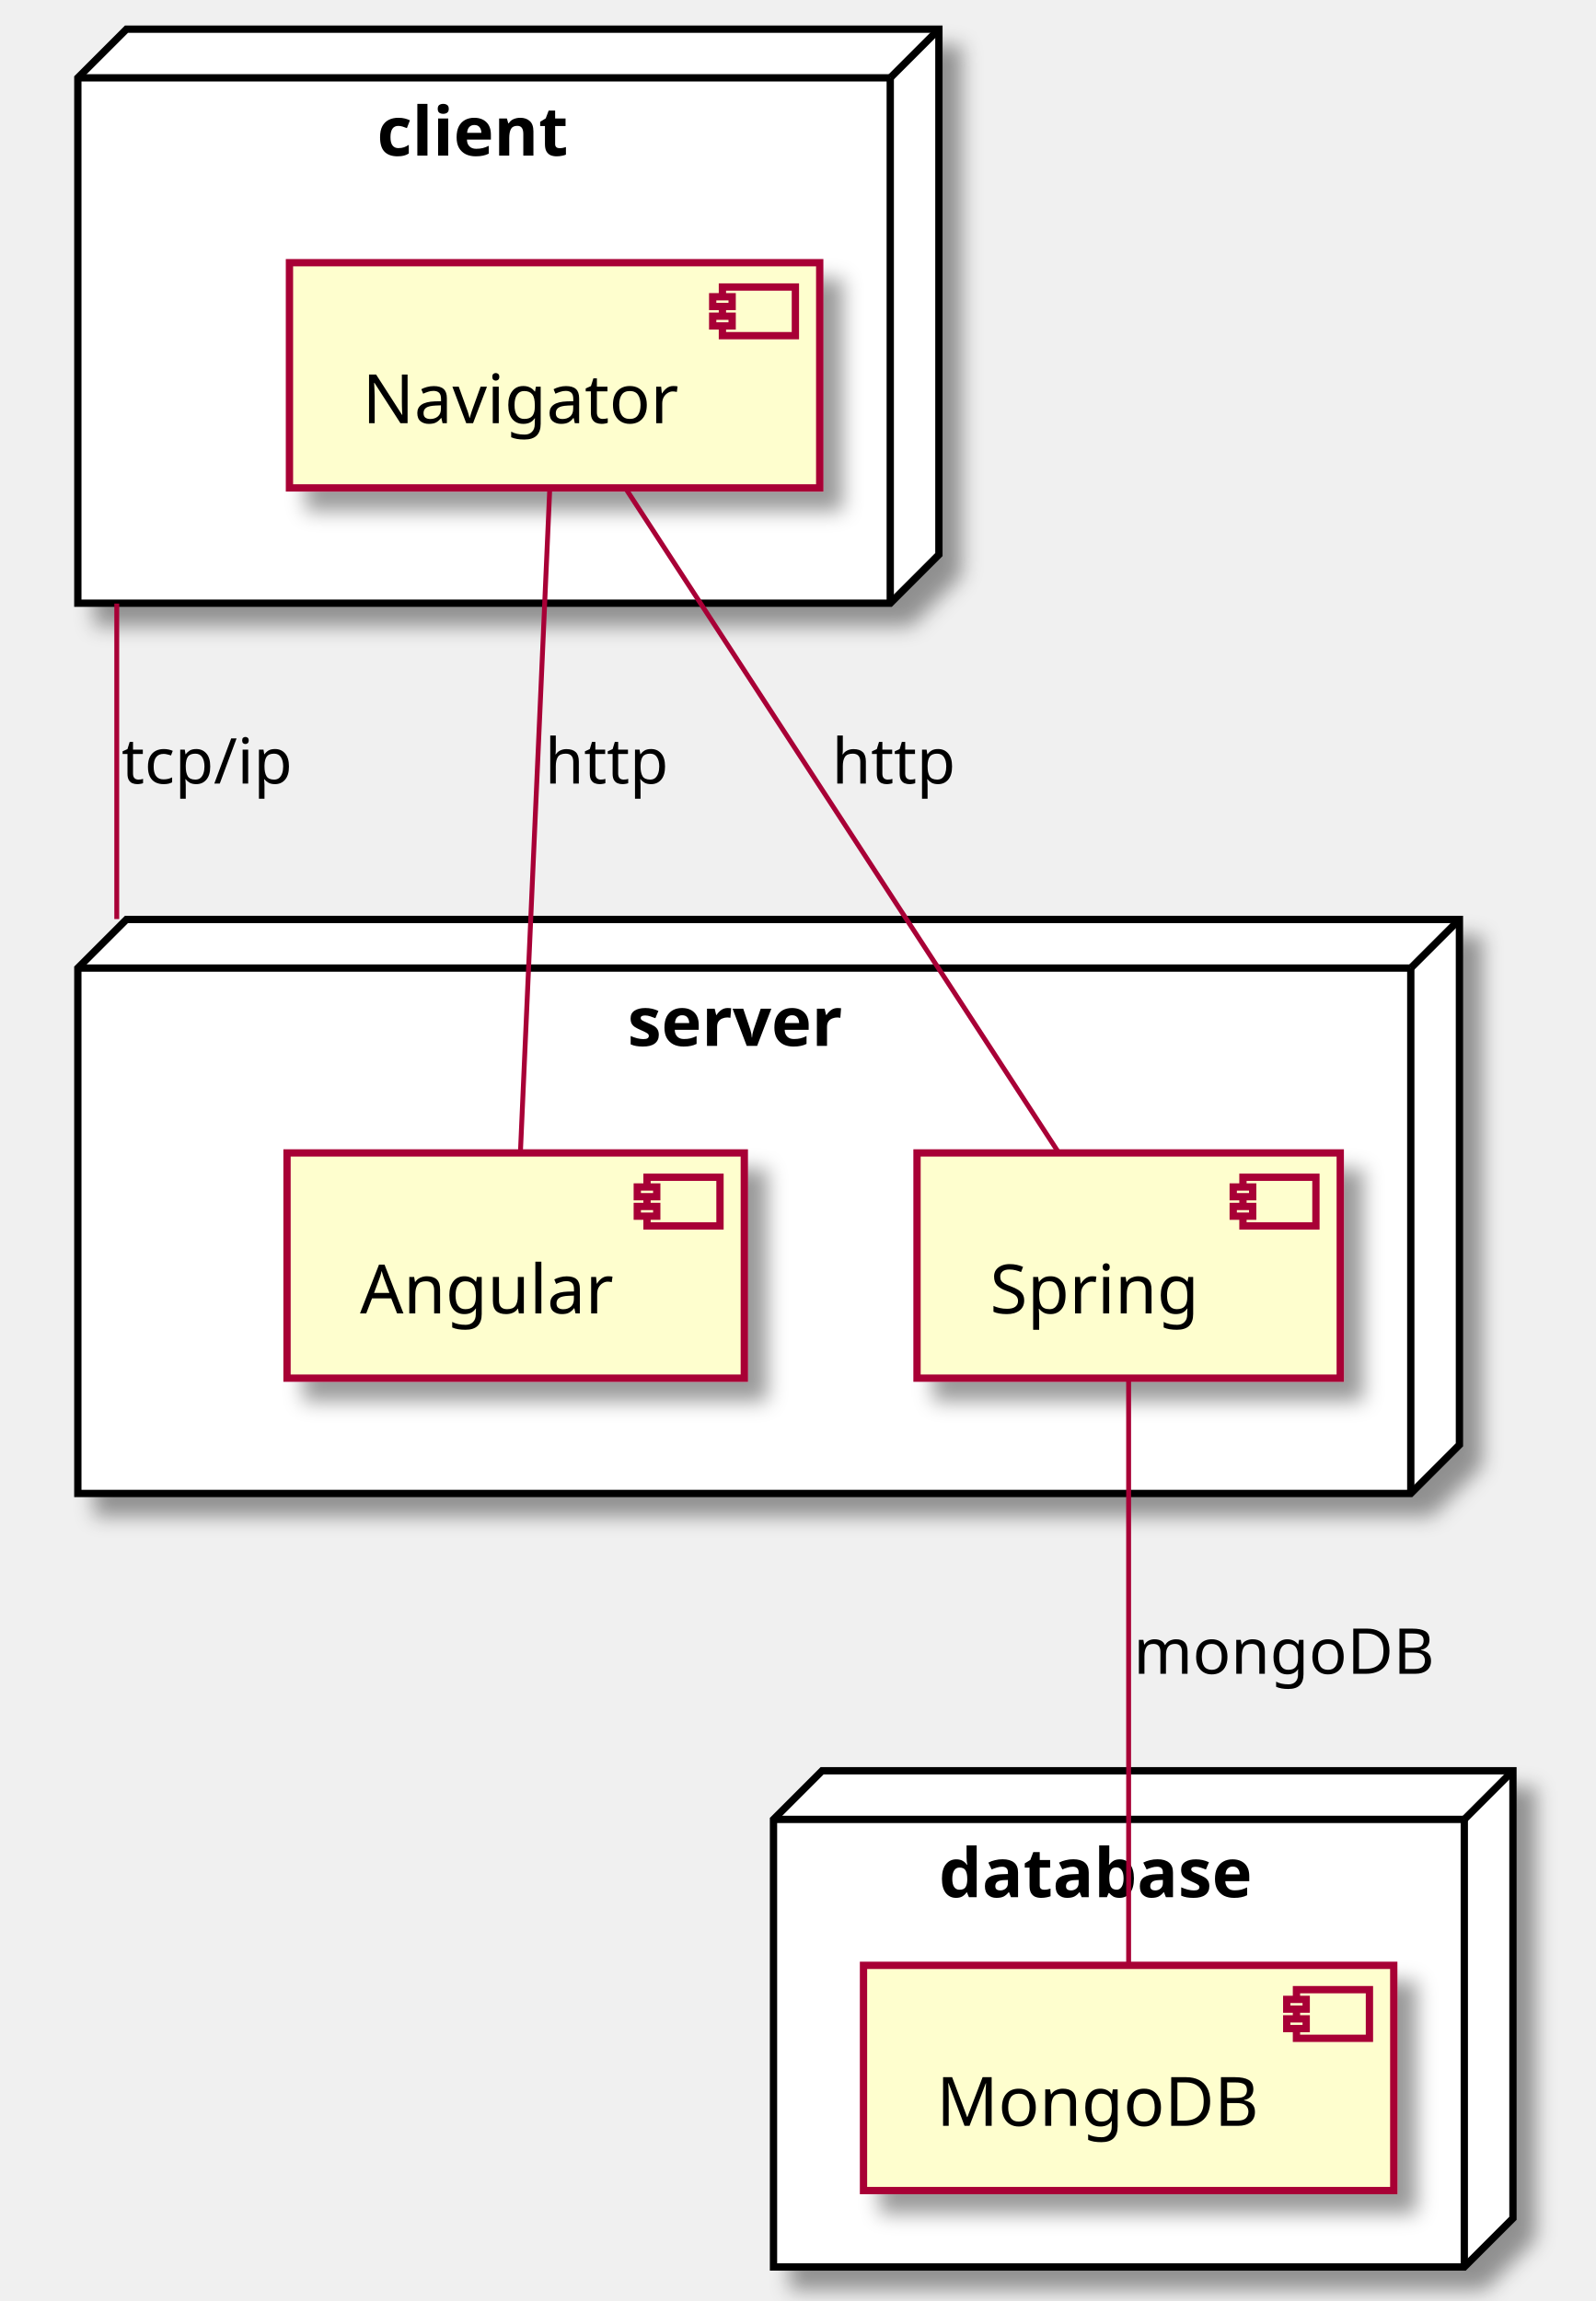
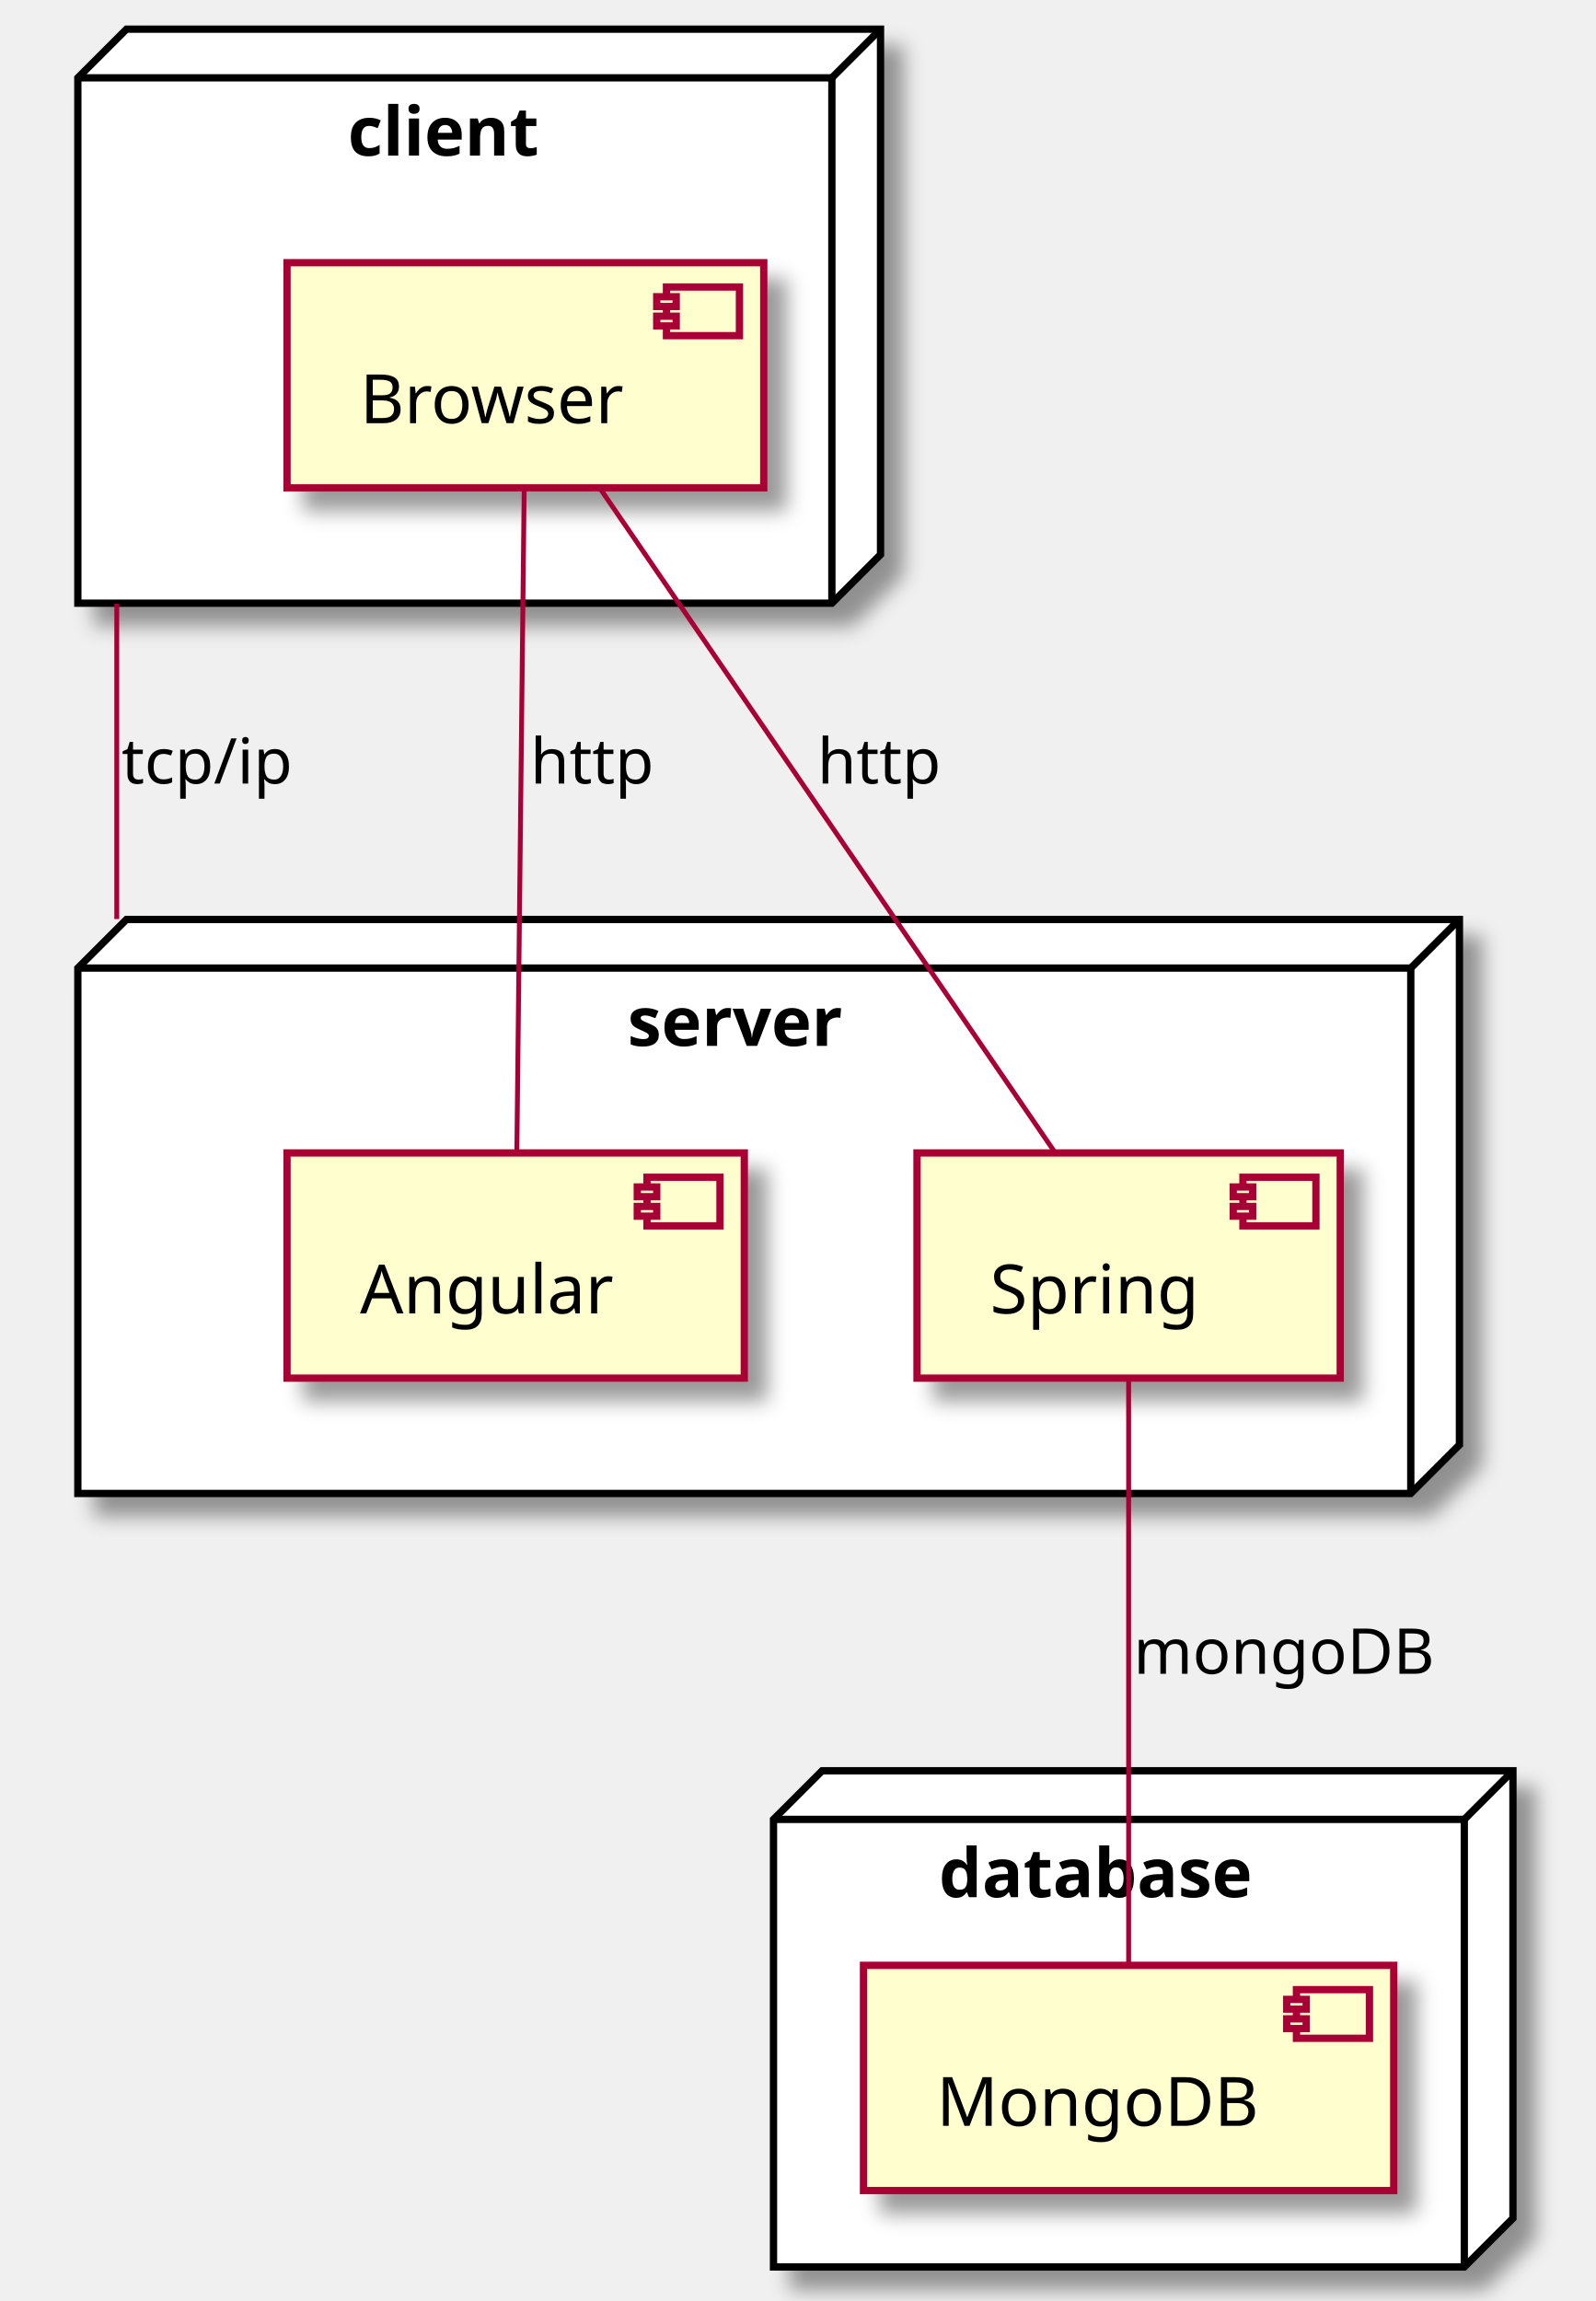
<svg xmlns="http://www.w3.org/2000/svg" contentScriptType="application/ecmascript" contentStyleType="text/css" height="473px" preserveAspectRatio="none" style="width:328px;height:473px;background:#FFFFFF;" version="1.1" viewBox="0 0 328 473" width="328px" zoomAndPan="magnify">
  <defs>
-     <filter height="300%" id="fhvy3h5t729v5" width="300%" x="-1" y="-1">
+     <filter height="300%" id="f2r0ipc8n3g4g" width="300%" x="-1" y="-1">
      <feGaussianBlur result="blurOut" stdDeviation="2.0" />
      <feColorMatrix in="blurOut" result="blurOut2" type="matrix" values="0 0 0 0 0 0 0 0 0 0 0 0 0 0 0 0 0 0 .4 0" />
      <feOffset dx="4.0" dy="4.0" in="blurOut2" result="blurOut3" />
      <feBlend in="SourceGraphic" in2="blurOut3" mode="normal" />
    </filter>
  </defs>
  <g>
-     <polygon fill="#FFFFFF" filter="url(#fhvy3h5t729v5)" points="16,16,26,6,193,6,193,114,183,124,16,124,16,16" style="stroke:#000000;stroke-width:1.5;" />
-     <line style="stroke:#000000;stroke-width:1.5;" x1="183" x2="193" y1="16" y2="6" />
-     <line style="stroke:#000000;stroke-width:1.5;" x1="16" x2="183" y1="16" y2="16" />
-     <line style="stroke:#000000;stroke-width:1.5;" x1="183" x2="183" y1="16" y2="124" />
-     <text fill="#000000" font-family="sans-serif" font-size="14" font-weight="bold" lengthAdjust="spacing" textLength="46" x="77.5" y="31.995">client</text>
-     <polygon fill="#FFFFFF" filter="url(#fhvy3h5t729v5)" points="16,199,26,189,300,189,300,297,290,307,16,307,16,199" style="stroke:#000000;stroke-width:1.5;" />
+     <polygon fill="#FFFFFF" filter="url(#f2r0ipc8n3g4g)" points="16,16,26,6,181,6,181,114,171,124,16,124,16,16" style="stroke:#000000;stroke-width:1.5;" />
+     <line style="stroke:#000000;stroke-width:1.5;" x1="171" x2="181" y1="16" y2="6" />
+     <line style="stroke:#000000;stroke-width:1.5;" x1="16" x2="171" y1="16" y2="16" />
+     <line style="stroke:#000000;stroke-width:1.5;" x1="171" x2="171" y1="16" y2="124" />
+     <text fill="#000000" font-family="sans-serif" font-size="14" font-weight="bold" lengthAdjust="spacing" textLength="46" x="71.5" y="31.995">client</text>
+     <polygon fill="#FFFFFF" filter="url(#f2r0ipc8n3g4g)" points="16,199,26,189,300,189,300,297,290,307,16,307,16,199" style="stroke:#000000;stroke-width:1.5;" />
    <line style="stroke:#000000;stroke-width:1.5;" x1="290" x2="300" y1="199" y2="189" />
    <line style="stroke:#000000;stroke-width:1.5;" x1="16" x2="290" y1="199" y2="199" />
    <line style="stroke:#000000;stroke-width:1.5;" x1="290" x2="290" y1="199" y2="307" />
    <text fill="#000000" font-family="sans-serif" font-size="14" font-weight="bold" lengthAdjust="spacing" textLength="50" x="129" y="214.995">server</text>
-     <polygon fill="#FFFFFF" filter="url(#fhvy3h5t729v5)" points="159,374,169,364,311,364,311,456,301,466,159,466,159,374" style="stroke:#000000;stroke-width:1.5;" />
+     <polygon fill="#FFFFFF" filter="url(#f2r0ipc8n3g4g)" points="159,374,169,364,311,364,311,456,301,466,159,466,159,374" style="stroke:#000000;stroke-width:1.5;" />
    <line style="stroke:#000000;stroke-width:1.5;" x1="301" x2="311" y1="374" y2="364" />
    <line style="stroke:#000000;stroke-width:1.5;" x1="159" x2="301" y1="374" y2="374" />
    <line style="stroke:#000000;stroke-width:1.5;" x1="301" x2="301" y1="374" y2="466" />
    <text fill="#000000" font-family="sans-serif" font-size="14" font-weight="bold" lengthAdjust="spacing" textLength="76" x="193" y="389.995">database</text>
-     <rect fill="#FEFECE" filter="url(#fhvy3h5t729v5)" height="46.297" style="stroke:#A80036;stroke-width:1.5;" width="109" x="59.5" y="54" />
-     <rect fill="#FEFECE" height="10" style="stroke:#A80036;stroke-width:1.5;" width="15" x="148.5" y="59" />
-     <rect fill="#FEFECE" height="2" style="stroke:#A80036;stroke-width:1.5;" width="4" x="146.5" y="61" />
-     <rect fill="#FEFECE" height="2" style="stroke:#A80036;stroke-width:1.5;" width="4" x="146.5" y="65" />
-     <text fill="#000000" font-family="sans-serif" font-size="14" lengthAdjust="spacing" textLength="69" x="74.5" y="86.995">Navigator</text>
-     <rect fill="#FEFECE" filter="url(#fhvy3h5t729v5)" height="46.297" style="stroke:#A80036;stroke-width:1.5;" width="94" x="59" y="237" />
+     <rect fill="#FEFECE" filter="url(#f2r0ipc8n3g4g)" height="46.297" style="stroke:#A80036;stroke-width:1.5;" width="98" x="59" y="54" />
+     <rect fill="#FEFECE" height="10" style="stroke:#A80036;stroke-width:1.5;" width="15" x="137" y="59" />
+     <rect fill="#FEFECE" height="2" style="stroke:#A80036;stroke-width:1.5;" width="4" x="135" y="61" />
+     <rect fill="#FEFECE" height="2" style="stroke:#A80036;stroke-width:1.5;" width="4" x="135" y="65" />
+     <text fill="#000000" font-family="sans-serif" font-size="14" lengthAdjust="spacing" textLength="58" x="74" y="86.995">Browser</text>
+     <rect fill="#FEFECE" filter="url(#f2r0ipc8n3g4g)" height="46.297" style="stroke:#A80036;stroke-width:1.5;" width="94" x="59" y="237" />
    <rect fill="#FEFECE" height="10" style="stroke:#A80036;stroke-width:1.5;" width="15" x="133" y="242" />
    <rect fill="#FEFECE" height="2" style="stroke:#A80036;stroke-width:1.5;" width="4" x="131" y="244" />
    <rect fill="#FEFECE" height="2" style="stroke:#A80036;stroke-width:1.5;" width="4" x="131" y="248" />
    <text fill="#000000" font-family="sans-serif" font-size="14" lengthAdjust="spacing" textLength="54" x="74" y="269.995">Angular</text>
-     <rect fill="#FEFECE" filter="url(#fhvy3h5t729v5)" height="46.297" style="stroke:#A80036;stroke-width:1.5;" width="87" x="188.5" y="237" />
+     <rect fill="#FEFECE" filter="url(#f2r0ipc8n3g4g)" height="46.297" style="stroke:#A80036;stroke-width:1.5;" width="87" x="188.5" y="237" />
    <rect fill="#FEFECE" height="10" style="stroke:#A80036;stroke-width:1.5;" width="15" x="255.5" y="242" />
    <rect fill="#FEFECE" height="2" style="stroke:#A80036;stroke-width:1.5;" width="4" x="253.5" y="244" />
    <rect fill="#FEFECE" height="2" style="stroke:#A80036;stroke-width:1.5;" width="4" x="253.5" y="248" />
    <text fill="#000000" font-family="sans-serif" font-size="14" lengthAdjust="spacing" textLength="47" x="203.5" y="269.995">Spring</text>
-     <rect fill="#FEFECE" filter="url(#fhvy3h5t729v5)" height="46.297" style="stroke:#A80036;stroke-width:1.5;" width="109" x="177.5" y="404" />
+     <rect fill="#FEFECE" filter="url(#f2r0ipc8n3g4g)" height="46.297" style="stroke:#A80036;stroke-width:1.5;" width="109" x="177.5" y="404" />
    <rect fill="#FEFECE" height="10" style="stroke:#A80036;stroke-width:1.5;" width="15" x="266.5" y="409" />
    <rect fill="#FEFECE" height="2" style="stroke:#A80036;stroke-width:1.5;" width="4" x="264.5" y="411" />
    <rect fill="#FEFECE" height="2" style="stroke:#A80036;stroke-width:1.5;" width="4" x="264.5" y="415" />
    <text fill="#000000" font-family="sans-serif" font-size="14" lengthAdjust="spacing" textLength="69" x="192.5" y="436.995">MongoDB</text>
    <path d="M24,124.073 C24,124.376 24,124.68 24,124.984 C24,126.203 24,127.435 24,128.68 C24,131.169 24,133.709 24,136.289 C24,146.609 24,157.571 24,168.533 C24,174.014 24,179.495 24,184.895 C24,186.245 24,187.59 24,188.929 " fill="none" id="client-server" style="stroke:#A80036;stroke-width:1.0;" />
    <text fill="#000000" font-family="sans-serif" font-size="13" lengthAdjust="spacing" textLength="35" x="25" y="161.067">tcp/ip</text>
-     <path d="M128.469,100.194 C151.178,135.027 194.929,202.138 217.597,236.908 " fill="none" id="Navigator-Spring" style="stroke:#A80036;stroke-width:1.0;" />
-     <text fill="#000000" font-family="sans-serif" font-size="13" lengthAdjust="spacing" textLength="26" x="171" y="161.067">http</text>
-     <path d="M113.019,100.194 C111.479,135.027 108.513,202.138 106.976,236.908 " fill="none" id="Navigator-Angular" style="stroke:#A80036;stroke-width:1.0;" />
-     <text fill="#000000" font-family="sans-serif" font-size="13" lengthAdjust="spacing" textLength="26" x="112" y="161.067">http</text>
+     <path d="M123.205,100.194 C147.068,135.027 193.045,202.138 216.865,236.908 " fill="none" id="Browser-Spring" style="stroke:#A80036;stroke-width:1.0;" />
+     <text fill="#000000" font-family="sans-serif" font-size="13" lengthAdjust="spacing" textLength="26" x="168" y="161.067">http</text>
+     <path d="M107.755,100.194 C107.37,135.027 106.628,202.138 106.244,236.908 " fill="none" id="Browser-Angular" style="stroke:#A80036;stroke-width:1.0;" />
+     <text fill="#000000" font-family="sans-serif" font-size="13" lengthAdjust="spacing" textLength="26" x="109" y="161.067">http</text>
    <path d="M232,283.253 C232,314.832 232,372.307 232,403.837 " fill="none" id="Spring-MongoDB" style="stroke:#A80036;stroke-width:1.0;" />
    <text fill="#000000" font-family="sans-serif" font-size="13" lengthAdjust="spacing" textLength="63" x="233" y="344.067">mongoDB</text>
  </g>
</svg>
